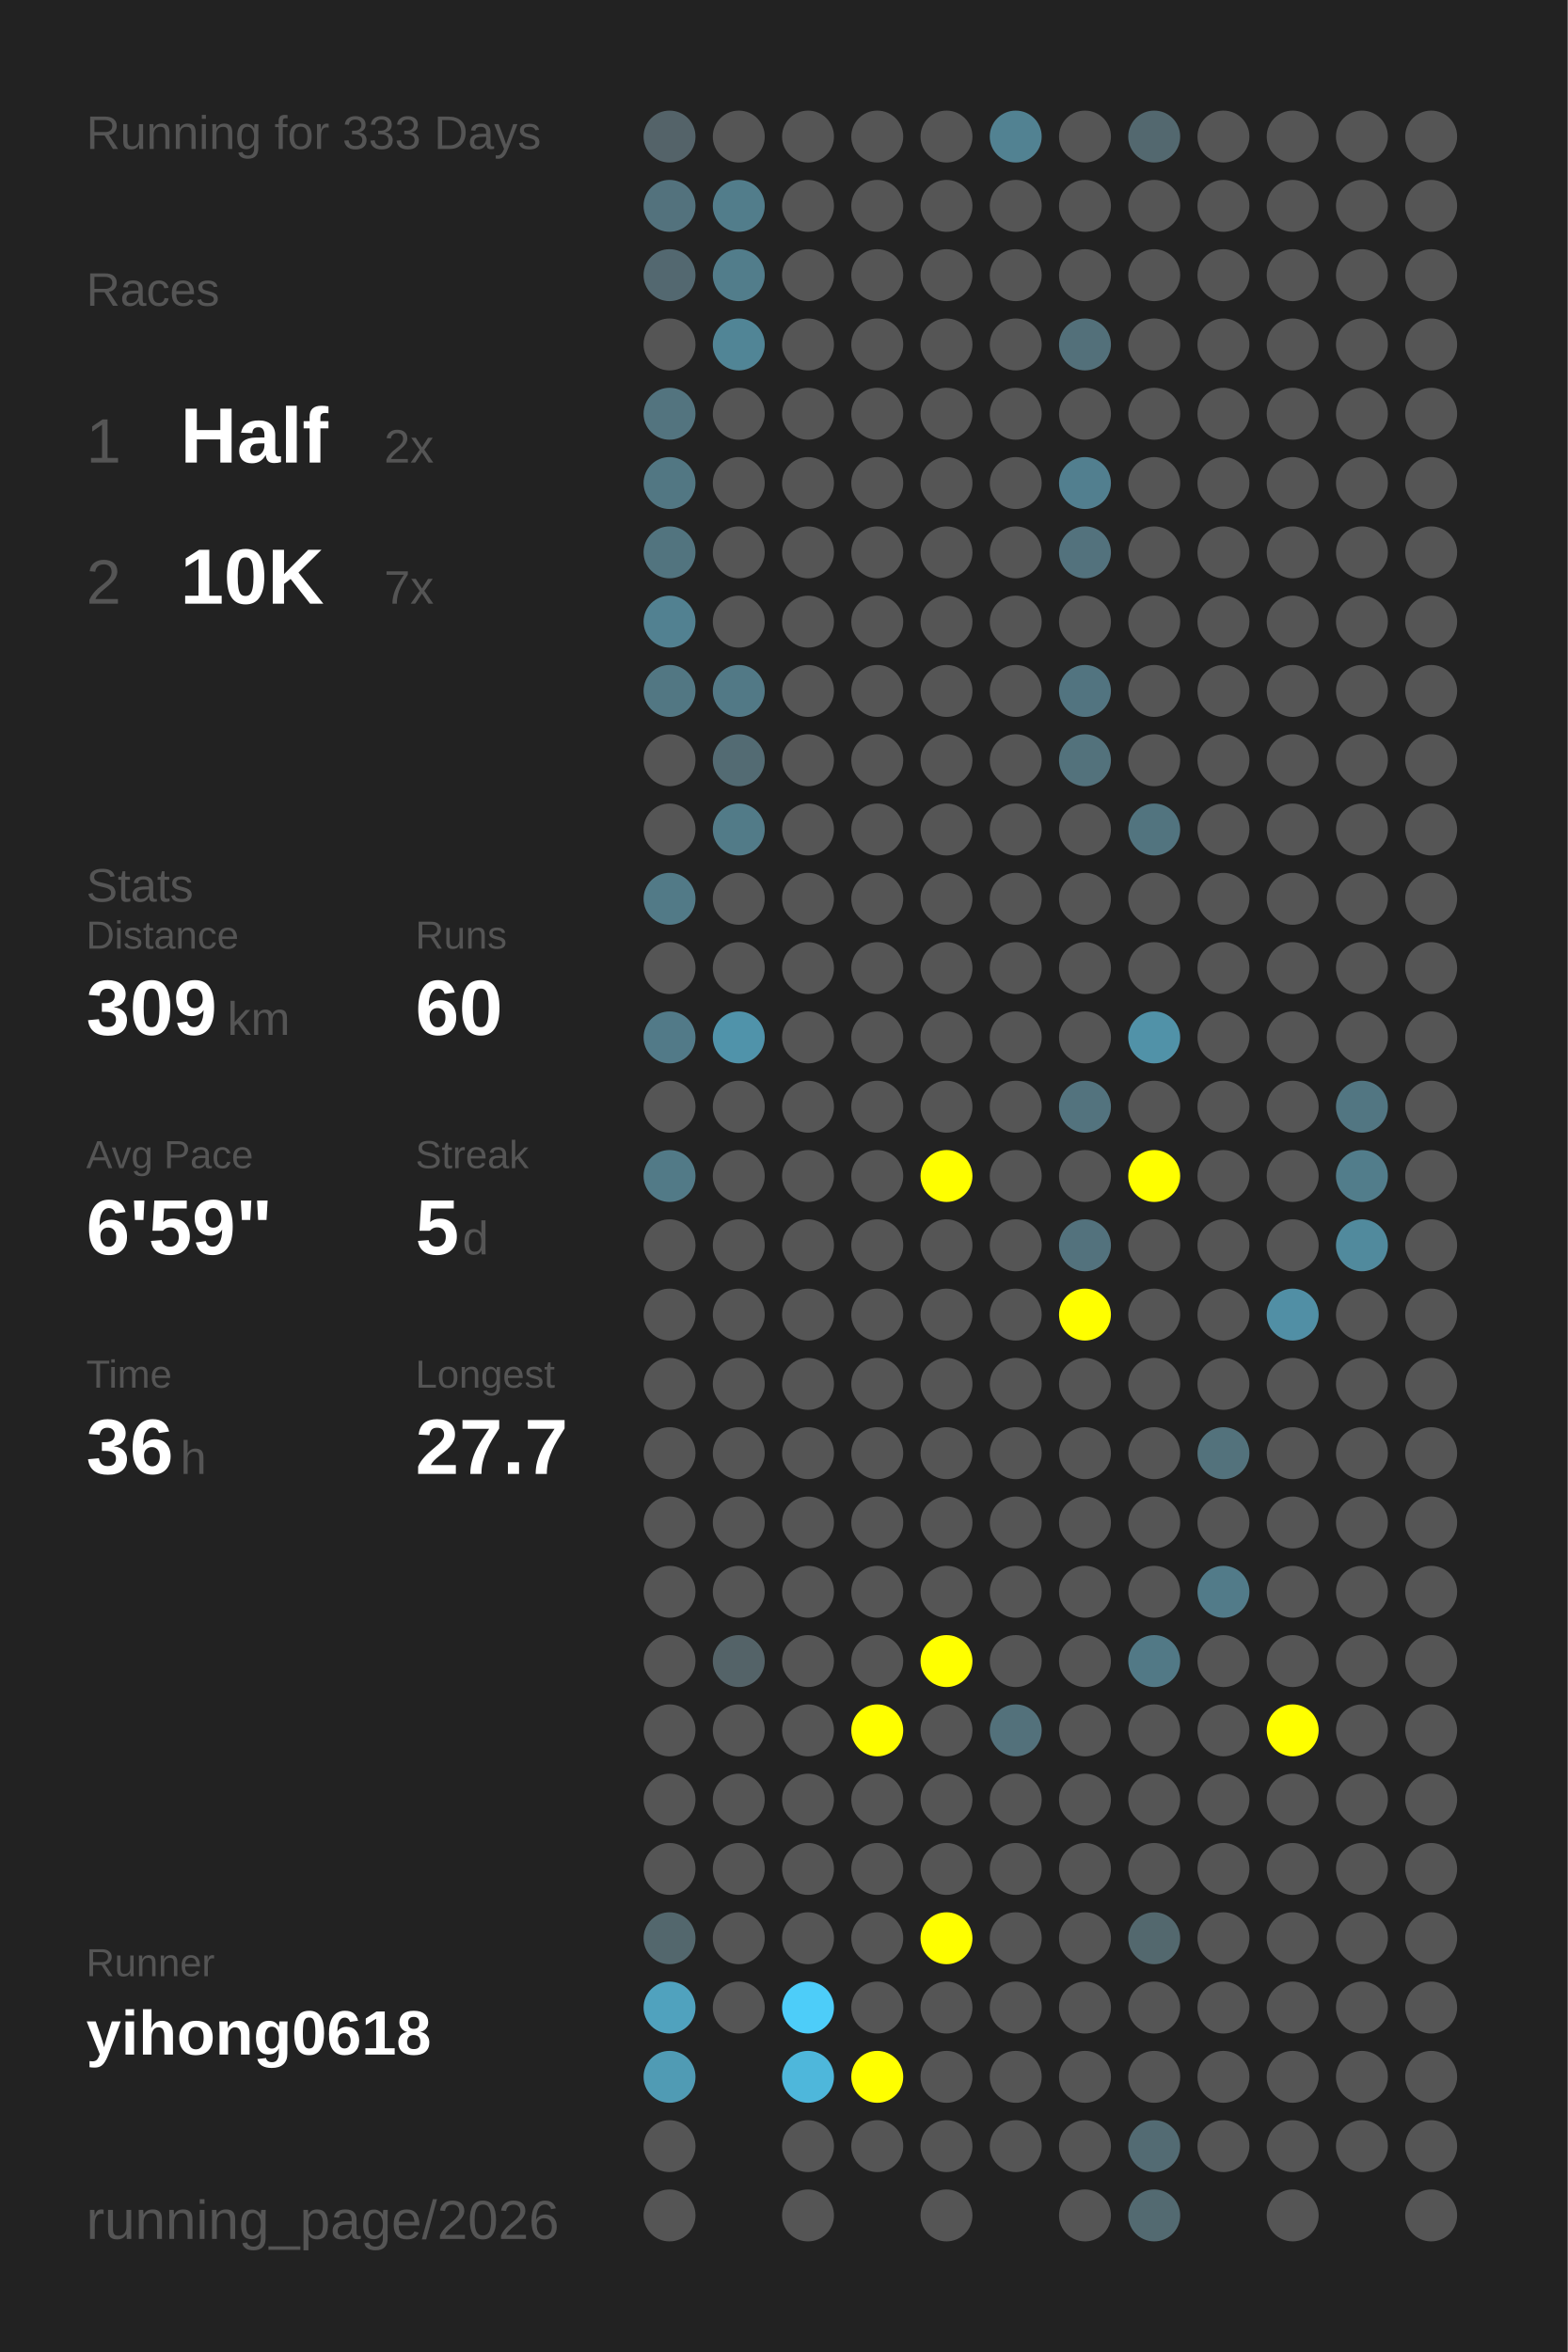
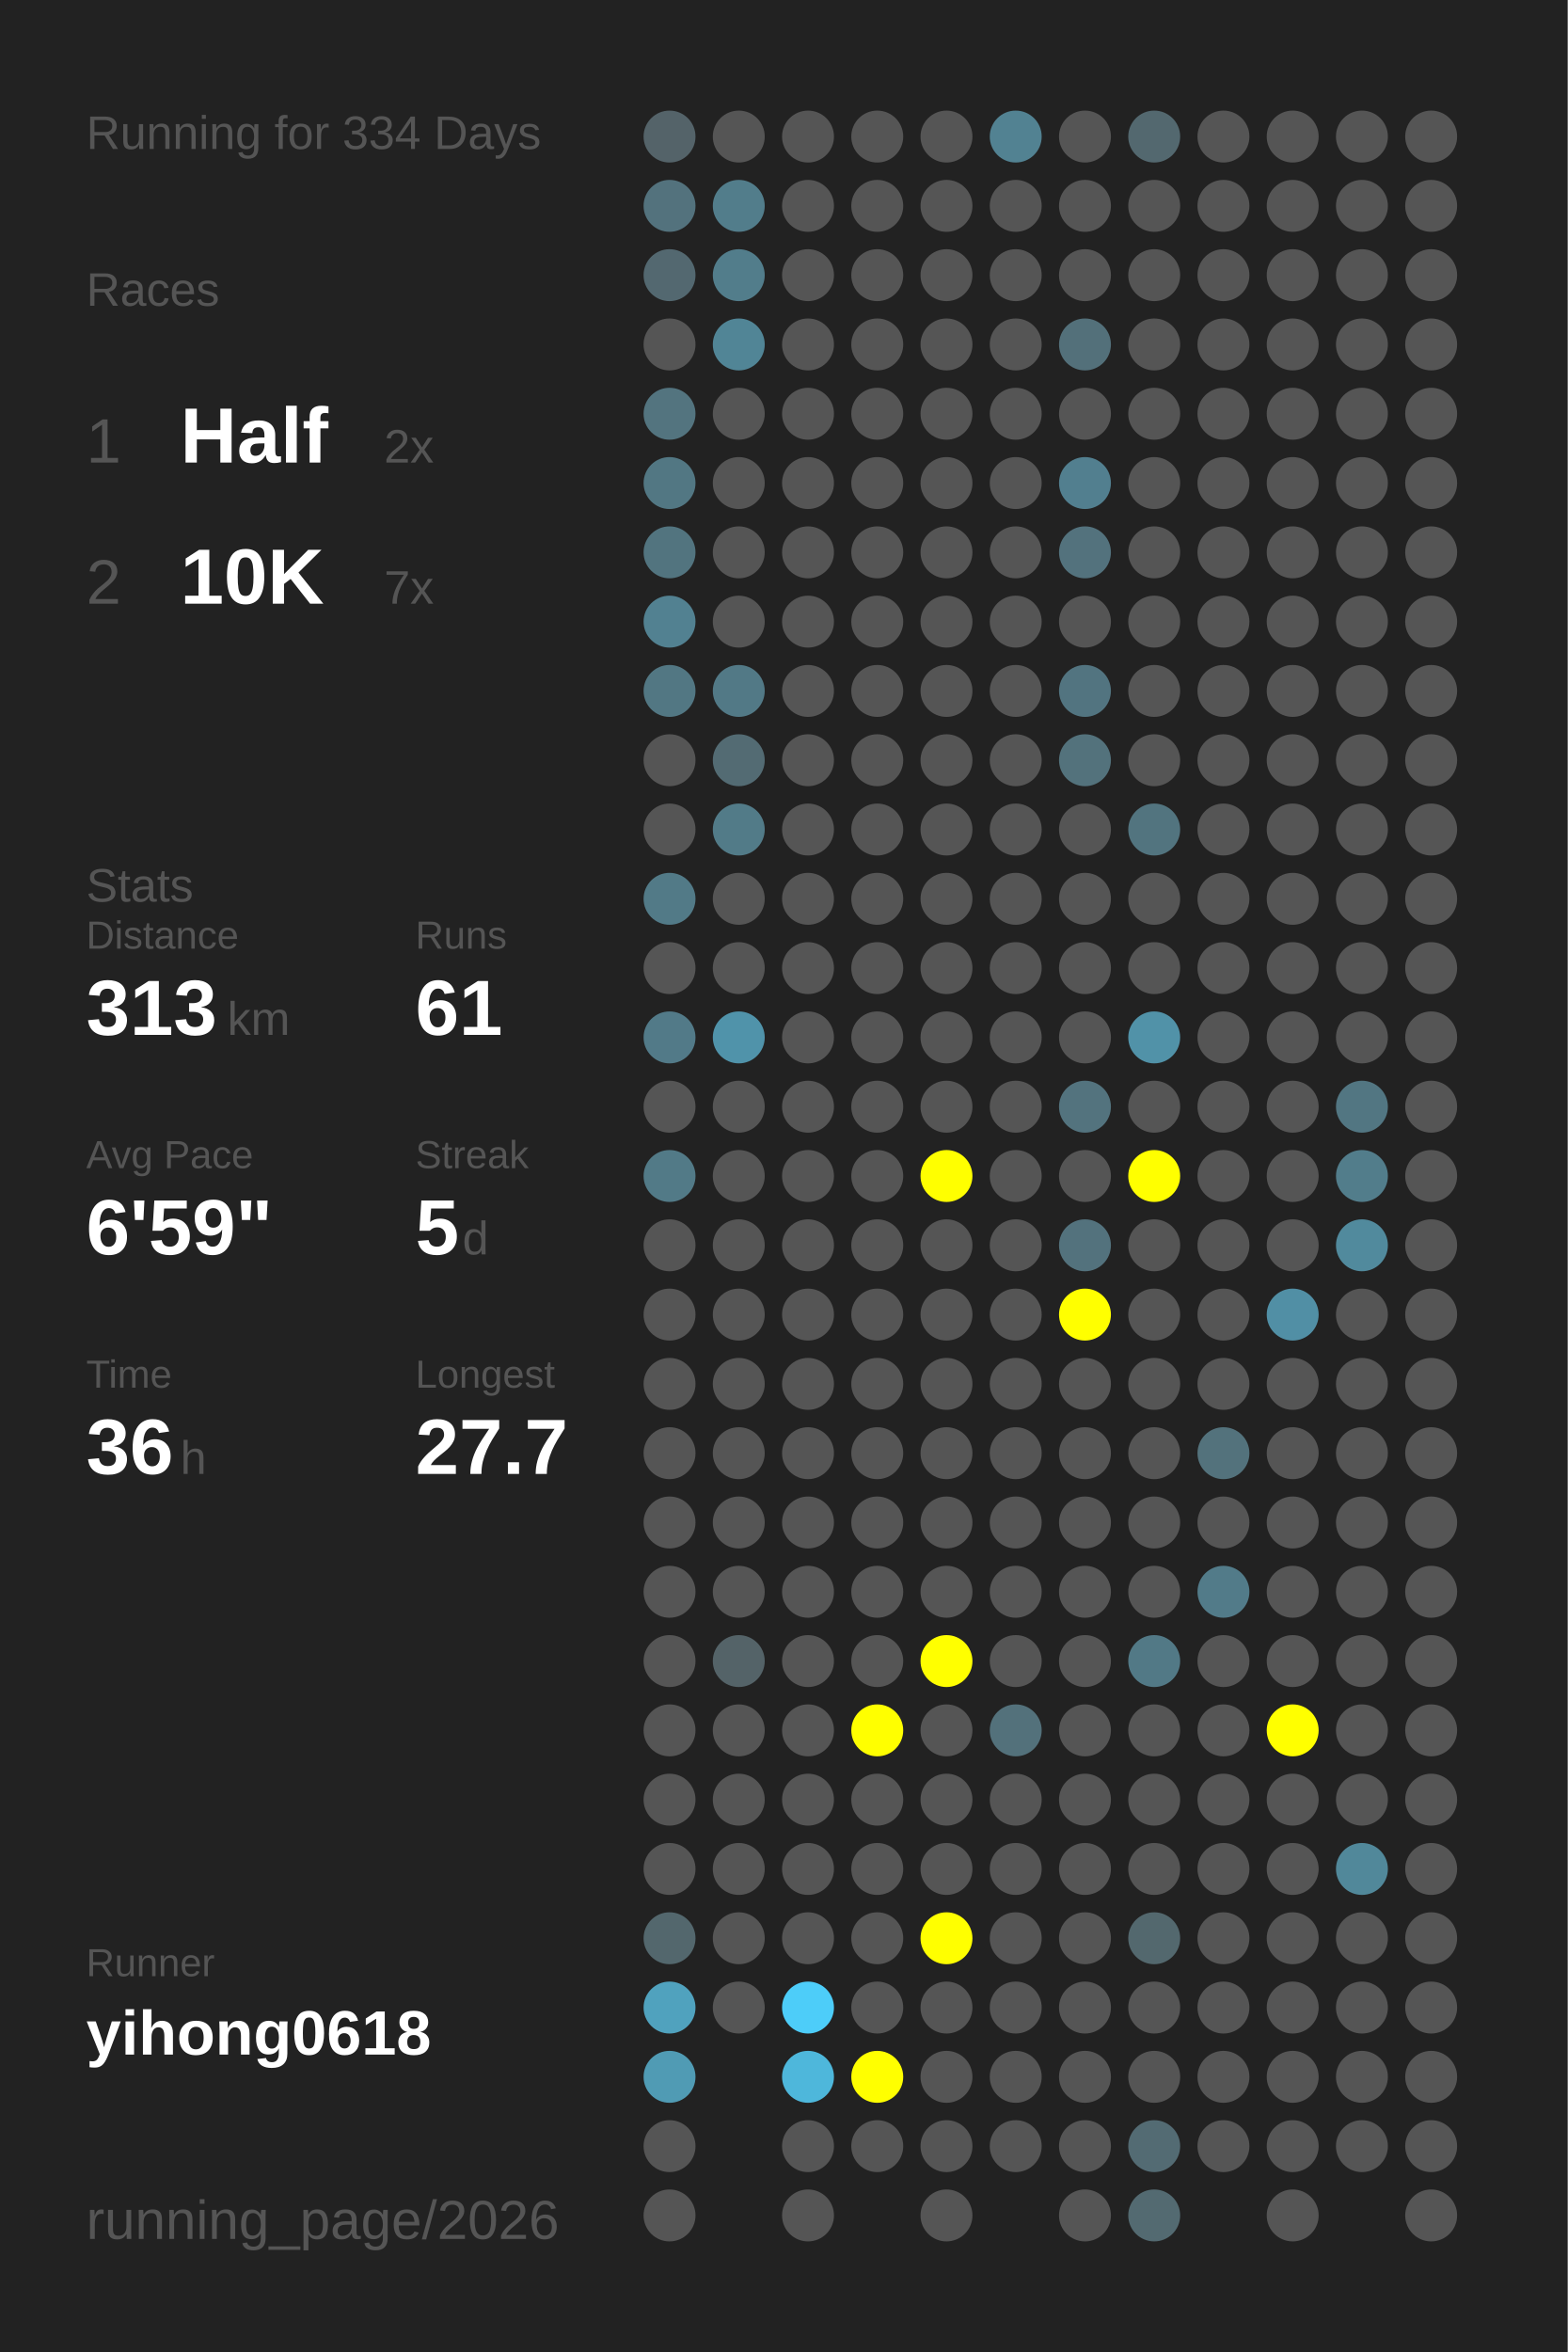
<svg xmlns="http://www.w3.org/2000/svg" baseProfile="full" height="300mm" version="1.1" viewBox="0,0,200,300" width="200mm">
  <defs />
  <rect fill="#222222" height="300" width="200" x="0" y="0" />
-   <text fill="#555555" style="font-size:6px; font-family:Arial;" x="11" y="19">Running for 333 Days</text>
+   <text fill="#555555" style="font-size:6px; font-family:Arial;" x="11" y="19">Running for 334 Days</text>
  <text fill="#555555" style="font-size:6px; font-family:Arial;" x="11" y="39">Races</text>
  <text fill="#555555" style="font-size:8px; font-family:Arial;" x="11" y="59">1</text>
  <text fill="#FFFFFF" style="font-size:10px; font-family:Arial; font-weight:bold;" x="23" y="59">Half</text>
  <text fill="#555555" style="font-size:6px; font-family:Arial;" x="49" y="59">2x</text>
  <text fill="#555555" style="font-size:8px; font-family:Arial;" x="11" y="77">2</text>
  <text fill="#FFFFFF" style="font-size:10px; font-family:Arial; font-weight:bold;" x="23" y="77">10K</text>
  <text fill="#555555" style="font-size:6px; font-family:Arial;" x="49" y="77">7x</text>
  <text fill="#555555" style="font-size:6px; font-family:Arial;" x="11" y="115">Stats</text>
  <text fill="#555555" style="font-size:5px; font-family:Arial;" x="11" y="121">Distance</text>
-   <text fill="#FFFFFF" style="font-size:10px; font-family:Arial; font-weight:bold;" x="11" y="132">309</text>
+   <text fill="#FFFFFF" style="font-size:10px; font-family:Arial; font-weight:bold;" x="11" y="132">313</text>
  <text fill="#555555" style="font-size:6px; font-family:Arial;" x="29" y="132">km</text>
  <text fill="#555555" style="font-size:5px; font-family:Arial;" x="53" y="121">Runs</text>
-   <text fill="#FFFFFF" style="font-size:10px; font-family:Arial; font-weight:bold;" x="53" y="132">60</text>
+   <text fill="#FFFFFF" style="font-size:10px; font-family:Arial; font-weight:bold;" x="53" y="132">61</text>
  <text fill="#555555" style="font-size:5px; font-family:Arial;" x="11" y="149">Avg Pace</text>
  <text fill="#FFFFFF" style="font-size:10px; font-family:Arial; font-weight:bold;" x="11" y="160">6'59"</text>
  <text fill="#555555" style="font-size:5px; font-family:Arial;" x="53" y="149">Streak</text>
  <text fill="#FFFFFF" style="font-size:10px; font-family:Arial; font-weight:bold;" x="53" y="160">5</text>
  <text fill="#555555" style="font-size:6px; font-family:Arial;" x="59" y="160">d</text>
  <text fill="#555555" style="font-size:5px; font-family:Arial;" x="11" y="177">Time</text>
  <text fill="#FFFFFF" style="font-size:10px; font-family:Arial; font-weight:bold;" x="11" y="188">36</text>
  <text fill="#555555" style="font-size:6px; font-family:Arial;" x="23" y="188">h</text>
  <text fill="#555555" style="font-size:5px; font-family:Arial;" x="53" y="177">Longest</text>
  <text fill="#FFFFFF" style="font-size:10px; font-family:Arial; font-weight:bold;" x="53" y="188">27.7</text>
  <text fill="#555555" style="font-size:5px; font-family:Arial;" x="11" y="252.065">Runner</text>
  <text fill="#FFFFFF" style="font-size:8px; font-family:Arial; font-weight:bold;" x="11" y="262.065">yihong0618</text>
  <text fill="#555555" style="font-size:7px; font-family:Arial;" x="11" y="285.581">running_page/2026</text>
  <circle cx="85.417" cy="17.419" fill="#546369" r="3.312" />
  <circle cx="85.417" cy="26.258" fill="#53727d" r="3.312" />
  <circle cx="85.417" cy="35.097" fill="#536870" r="3.312" />
  <circle cx="85.417" cy="43.935" fill="#555555" r="3.312" />
  <circle cx="85.417" cy="52.774" fill="#53747f" r="3.312" />
  <circle cx="85.417" cy="61.613" fill="#527783" r="3.312" />
  <circle cx="85.417" cy="70.452" fill="#52747f" r="3.312" />
  <circle cx="85.417" cy="79.29" fill="#528191" r="3.312" />
  <circle cx="85.417" cy="88.129" fill="#527783" r="3.312" />
  <circle cx="85.417" cy="96.968" fill="#555555" r="3.312" />
  <circle cx="85.417" cy="105.806" fill="#555555" r="3.312" />
  <circle cx="85.417" cy="114.645" fill="#527a87" r="3.312" />
  <circle cx="85.417" cy="123.484" fill="#555555" r="3.312" />
  <circle cx="85.417" cy="132.323" fill="#527a88" r="3.312" />
  <circle cx="85.417" cy="141.161" fill="#555555" r="3.312" />
  <circle cx="85.417" cy="150" fill="#527a87" r="3.312" />
  <circle cx="85.417" cy="158.839" fill="#555555" r="3.312" />
  <circle cx="85.417" cy="167.677" fill="#555555" r="3.312" />
  <circle cx="85.417" cy="176.516" fill="#555555" r="3.312" />
  <circle cx="85.417" cy="185.355" fill="#555555" r="3.312" />
  <circle cx="85.417" cy="194.194" fill="#555555" r="3.312" />
  <circle cx="85.417" cy="203.032" fill="#555555" r="3.312" />
  <circle cx="85.417" cy="211.871" fill="#555555" r="3.312" />
  <circle cx="85.417" cy="220.71" fill="#555555" r="3.312" />
  <circle cx="85.417" cy="229.548" fill="#555555" r="3.312" />
  <circle cx="85.417" cy="238.387" fill="#555555" r="3.312" />
  <circle cx="85.417" cy="247.226" fill="#53676d" r="3.312" />
  <circle cx="85.417" cy="256.065" fill="#50a2be" r="3.312" />
  <circle cx="85.417" cy="264.903" fill="#509bb4" r="3.312" />
  <circle cx="85.417" cy="273.742" fill="#555555" r="3.312" />
  <circle cx="85.417" cy="282.581" fill="#555555" r="3.312" />
  <circle cx="94.25" cy="17.419" fill="#555555" r="3.312" />
  <circle cx="94.25" cy="26.258" fill="#527d8b" r="3.312" />
  <circle cx="94.25" cy="35.097" fill="#527d8b" r="3.312" />
  <circle cx="94.25" cy="43.935" fill="#518596" r="3.312" />
  <circle cx="94.25" cy="52.774" fill="#555555" r="3.312" />
  <circle cx="94.25" cy="61.613" fill="#555555" r="3.312" />
  <circle cx="94.25" cy="70.452" fill="#555555" r="3.312" />
  <circle cx="94.25" cy="79.29" fill="#555555" r="3.312" />
  <circle cx="94.25" cy="88.129" fill="#527986" r="3.312" />
  <circle cx="94.25" cy="96.968" fill="#536b73" r="3.312" />
  <circle cx="94.25" cy="105.806" fill="#527b88" r="3.312" />
  <circle cx="94.25" cy="114.645" fill="#555555" r="3.312" />
  <circle cx="94.25" cy="123.484" fill="#555555" r="3.312" />
  <circle cx="94.25" cy="132.323" fill="#5093aa" r="3.312" />
  <circle cx="94.25" cy="141.161" fill="#555555" r="3.312" />
  <circle cx="94.25" cy="150" fill="#555555" r="3.312" />
  <circle cx="94.25" cy="158.839" fill="#555555" r="3.312" />
  <circle cx="94.25" cy="167.677" fill="#555555" r="3.312" />
  <circle cx="94.25" cy="176.516" fill="#555555" r="3.312" />
  <circle cx="94.25" cy="185.355" fill="#555555" r="3.312" />
  <circle cx="94.25" cy="194.194" fill="#555555" r="3.312" />
  <circle cx="94.25" cy="203.032" fill="#555555" r="3.312" />
  <circle cx="94.25" cy="211.871" fill="#546368" r="3.312" />
  <circle cx="94.25" cy="220.71" fill="#555555" r="3.312" />
  <circle cx="94.25" cy="229.548" fill="#555555" r="3.312" />
  <circle cx="94.25" cy="238.387" fill="#555555" r="3.312" />
  <circle cx="94.25" cy="247.226" fill="#555555" r="3.312" />
  <circle cx="94.25" cy="256.065" fill="#555555" r="3.312" />
  <circle cx="103.083" cy="17.419" fill="#555555" r="3.312" />
  <circle cx="103.083" cy="26.258" fill="#555555" r="3.312" />
  <circle cx="103.083" cy="35.097" fill="#555555" r="3.312" />
  <circle cx="103.083" cy="43.935" fill="#555555" r="3.312" />
  <circle cx="103.083" cy="52.774" fill="#555555" r="3.312" />
  <circle cx="103.083" cy="61.613" fill="#555555" r="3.312" />
  <circle cx="103.083" cy="70.452" fill="#555555" r="3.312" />
  <circle cx="103.083" cy="79.29" fill="#555555" r="3.312" />
  <circle cx="103.083" cy="88.129" fill="#555555" r="3.312" />
  <circle cx="103.083" cy="96.968" fill="#555555" r="3.312" />
  <circle cx="103.083" cy="105.806" fill="#555555" r="3.312" />
  <circle cx="103.083" cy="114.645" fill="#555555" r="3.312" />
  <circle cx="103.083" cy="123.484" fill="#555555" r="3.312" />
  <circle cx="103.083" cy="132.323" fill="#555555" r="3.312" />
  <circle cx="103.083" cy="141.161" fill="#555555" r="3.312" />
  <circle cx="103.083" cy="150" fill="#555555" r="3.312" />
  <circle cx="103.083" cy="158.839" fill="#555555" r="3.312" />
  <circle cx="103.083" cy="167.677" fill="#555555" r="3.312" />
  <circle cx="103.083" cy="176.516" fill="#555555" r="3.312" />
  <circle cx="103.083" cy="185.355" fill="#555555" r="3.312" />
  <circle cx="103.083" cy="194.194" fill="#555555" r="3.312" />
  <circle cx="103.083" cy="203.032" fill="#555555" r="3.312" />
  <circle cx="103.083" cy="211.871" fill="#555555" r="3.312" />
  <circle cx="103.083" cy="220.71" fill="#555555" r="3.312" />
  <circle cx="103.083" cy="229.548" fill="#555555" r="3.312" />
  <circle cx="103.083" cy="238.387" fill="#555555" r="3.312" />
  <circle cx="103.083" cy="247.226" fill="#555555" r="3.312" />
  <circle cx="103.083" cy="256.065" fill="#4dcdf9" r="3.312" />
  <circle cx="103.083" cy="264.903" fill="#4eb7db" r="3.312" />
  <circle cx="103.083" cy="273.742" fill="#555555" r="3.312" />
  <circle cx="103.083" cy="282.581" fill="#555555" r="3.312" />
  <circle cx="111.917" cy="17.419" fill="#555555" r="3.312" />
  <circle cx="111.917" cy="26.258" fill="#555555" r="3.312" />
  <circle cx="111.917" cy="35.097" fill="#555555" r="3.312" />
  <circle cx="111.917" cy="43.935" fill="#555555" r="3.312" />
  <circle cx="111.917" cy="52.774" fill="#555555" r="3.312" />
  <circle cx="111.917" cy="61.613" fill="#555555" r="3.312" />
  <circle cx="111.917" cy="70.452" fill="#555555" r="3.312" />
  <circle cx="111.917" cy="79.29" fill="#555555" r="3.312" />
  <circle cx="111.917" cy="88.129" fill="#555555" r="3.312" />
  <circle cx="111.917" cy="96.968" fill="#555555" r="3.312" />
  <circle cx="111.917" cy="105.806" fill="#555555" r="3.312" />
  <circle cx="111.917" cy="114.645" fill="#555555" r="3.312" />
  <circle cx="111.917" cy="123.484" fill="#555555" r="3.312" />
  <circle cx="111.917" cy="132.323" fill="#555555" r="3.312" />
  <circle cx="111.917" cy="141.161" fill="#555555" r="3.312" />
  <circle cx="111.917" cy="150" fill="#555555" r="3.312" />
  <circle cx="111.917" cy="158.839" fill="#555555" r="3.312" />
  <circle cx="111.917" cy="167.677" fill="#555555" r="3.312" />
  <circle cx="111.917" cy="176.516" fill="#555555" r="3.312" />
  <circle cx="111.917" cy="185.355" fill="#555555" r="3.312" />
  <circle cx="111.917" cy="194.194" fill="#555555" r="3.312" />
  <circle cx="111.917" cy="203.032" fill="#555555" r="3.312" />
  <circle cx="111.917" cy="211.871" fill="#555555" r="3.312" />
  <circle cx="111.917" cy="220.71" fill="#FFFF00" r="3.312" />
  <circle cx="111.917" cy="229.548" fill="#555555" r="3.312" />
  <circle cx="111.917" cy="238.387" fill="#555555" r="3.312" />
  <circle cx="111.917" cy="247.226" fill="#555555" r="3.312" />
  <circle cx="111.917" cy="256.065" fill="#555555" r="3.312" />
  <circle cx="111.917" cy="264.903" fill="#FFFF00" r="3.312" />
  <circle cx="111.917" cy="273.742" fill="#555555" r="3.312" />
  <circle cx="120.75" cy="17.419" fill="#555555" r="3.312" />
  <circle cx="120.75" cy="26.258" fill="#555555" r="3.312" />
  <circle cx="120.75" cy="35.097" fill="#555555" r="3.312" />
  <circle cx="120.75" cy="43.935" fill="#555555" r="3.312" />
  <circle cx="120.75" cy="52.774" fill="#555555" r="3.312" />
  <circle cx="120.75" cy="61.613" fill="#555555" r="3.312" />
  <circle cx="120.75" cy="70.452" fill="#555555" r="3.312" />
  <circle cx="120.75" cy="79.29" fill="#555555" r="3.312" />
  <circle cx="120.75" cy="88.129" fill="#555555" r="3.312" />
  <circle cx="120.75" cy="96.968" fill="#555555" r="3.312" />
  <circle cx="120.75" cy="105.806" fill="#555555" r="3.312" />
  <circle cx="120.75" cy="114.645" fill="#555555" r="3.312" />
  <circle cx="120.75" cy="123.484" fill="#555555" r="3.312" />
  <circle cx="120.75" cy="132.323" fill="#555555" r="3.312" />
  <circle cx="120.75" cy="141.161" fill="#555555" r="3.312" />
  <circle cx="120.75" cy="150" fill="#FFFF00" r="3.312" />
  <circle cx="120.75" cy="158.839" fill="#555555" r="3.312" />
  <circle cx="120.75" cy="167.677" fill="#555555" r="3.312" />
  <circle cx="120.75" cy="176.516" fill="#555555" r="3.312" />
  <circle cx="120.75" cy="185.355" fill="#555555" r="3.312" />
  <circle cx="120.75" cy="194.194" fill="#555555" r="3.312" />
  <circle cx="120.75" cy="203.032" fill="#555555" r="3.312" />
  <circle cx="120.75" cy="211.871" fill="#FFFF00" r="3.312" />
  <circle cx="120.75" cy="220.71" fill="#555555" r="3.312" />
  <circle cx="120.75" cy="229.548" fill="#555555" r="3.312" />
  <circle cx="120.75" cy="238.387" fill="#555555" r="3.312" />
  <circle cx="120.75" cy="247.226" fill="#FFFF00" r="3.312" />
  <circle cx="120.75" cy="256.065" fill="#555555" r="3.312" />
  <circle cx="120.75" cy="264.903" fill="#555555" r="3.312" />
  <circle cx="120.75" cy="273.742" fill="#555555" r="3.312" />
  <circle cx="120.75" cy="282.581" fill="#555555" r="3.312" />
  <circle cx="129.583" cy="17.419" fill="#528292" r="3.312" />
  <circle cx="129.583" cy="26.258" fill="#555555" r="3.312" />
  <circle cx="129.583" cy="35.097" fill="#555555" r="3.312" />
  <circle cx="129.583" cy="43.935" fill="#555555" r="3.312" />
  <circle cx="129.583" cy="52.774" fill="#555555" r="3.312" />
  <circle cx="129.583" cy="61.613" fill="#555555" r="3.312" />
  <circle cx="129.583" cy="70.452" fill="#555555" r="3.312" />
  <circle cx="129.583" cy="79.29" fill="#555555" r="3.312" />
  <circle cx="129.583" cy="88.129" fill="#555555" r="3.312" />
  <circle cx="129.583" cy="96.968" fill="#555555" r="3.312" />
  <circle cx="129.583" cy="105.806" fill="#555555" r="3.312" />
  <circle cx="129.583" cy="114.645" fill="#555555" r="3.312" />
  <circle cx="129.583" cy="123.484" fill="#555555" r="3.312" />
  <circle cx="129.583" cy="132.323" fill="#555555" r="3.312" />
  <circle cx="129.583" cy="141.161" fill="#555555" r="3.312" />
  <circle cx="129.583" cy="150" fill="#555555" r="3.312" />
  <circle cx="129.583" cy="158.839" fill="#555555" r="3.312" />
  <circle cx="129.583" cy="167.677" fill="#555555" r="3.312" />
  <circle cx="129.583" cy="176.516" fill="#555555" r="3.312" />
  <circle cx="129.583" cy="185.355" fill="#555555" r="3.312" />
  <circle cx="129.583" cy="194.194" fill="#555555" r="3.312" />
  <circle cx="129.583" cy="203.032" fill="#555555" r="3.312" />
  <circle cx="129.583" cy="211.871" fill="#555555" r="3.312" />
  <circle cx="129.583" cy="220.71" fill="#53717b" r="3.312" />
  <circle cx="129.583" cy="229.548" fill="#555555" r="3.312" />
  <circle cx="129.583" cy="238.387" fill="#555555" r="3.312" />
  <circle cx="129.583" cy="247.226" fill="#555555" r="3.312" />
  <circle cx="129.583" cy="256.065" fill="#555555" r="3.312" />
  <circle cx="129.583" cy="264.903" fill="#555555" r="3.312" />
  <circle cx="129.583" cy="273.742" fill="#555555" r="3.312" />
  <circle cx="138.417" cy="17.419" fill="#555555" r="3.312" />
  <circle cx="138.417" cy="26.258" fill="#555555" r="3.312" />
  <circle cx="138.417" cy="35.097" fill="#555555" r="3.312" />
  <circle cx="138.417" cy="43.935" fill="#53707a" r="3.312" />
  <circle cx="138.417" cy="52.774" fill="#555555" r="3.312" />
  <circle cx="138.417" cy="61.613" fill="#527f8f" r="3.312" />
  <circle cx="138.417" cy="70.452" fill="#53727d" r="3.312" />
  <circle cx="138.417" cy="79.29" fill="#555555" r="3.312" />
  <circle cx="138.417" cy="88.129" fill="#527480" r="3.312" />
  <circle cx="138.417" cy="96.968" fill="#53727c" r="3.312" />
  <circle cx="138.417" cy="105.806" fill="#555555" r="3.312" />
  <circle cx="138.417" cy="114.645" fill="#555555" r="3.312" />
  <circle cx="138.417" cy="123.484" fill="#555555" r="3.312" />
  <circle cx="138.417" cy="132.323" fill="#555555" r="3.312" />
  <circle cx="138.417" cy="141.161" fill="#53737e" r="3.312" />
  <circle cx="138.417" cy="150" fill="#555555" r="3.312" />
  <circle cx="138.417" cy="158.839" fill="#53727d" r="3.312" />
  <circle cx="138.417" cy="167.677" fill="#FFFF00" r="3.312" />
  <circle cx="138.417" cy="176.516" fill="#555555" r="3.312" />
  <circle cx="138.417" cy="185.355" fill="#555555" r="3.312" />
  <circle cx="138.417" cy="194.194" fill="#555555" r="3.312" />
  <circle cx="138.417" cy="203.032" fill="#555555" r="3.312" />
  <circle cx="138.417" cy="211.871" fill="#555555" r="3.312" />
  <circle cx="138.417" cy="220.71" fill="#555555" r="3.312" />
  <circle cx="138.417" cy="229.548" fill="#555555" r="3.312" />
  <circle cx="138.417" cy="238.387" fill="#555555" r="3.312" />
  <circle cx="138.417" cy="247.226" fill="#555555" r="3.312" />
  <circle cx="138.417" cy="256.065" fill="#555555" r="3.312" />
  <circle cx="138.417" cy="264.903" fill="#555555" r="3.312" />
  <circle cx="138.417" cy="273.742" fill="#555555" r="3.312" />
  <circle cx="138.417" cy="282.581" fill="#555555" r="3.312" />
  <circle cx="147.25" cy="17.419" fill="#53686f" r="3.312" />
  <circle cx="147.25" cy="26.258" fill="#555555" r="3.312" />
  <circle cx="147.25" cy="35.097" fill="#555555" r="3.312" />
  <circle cx="147.25" cy="43.935" fill="#555555" r="3.312" />
  <circle cx="147.25" cy="52.774" fill="#555555" r="3.312" />
  <circle cx="147.25" cy="61.613" fill="#555555" r="3.312" />
  <circle cx="147.25" cy="70.452" fill="#555555" r="3.312" />
  <circle cx="147.25" cy="79.29" fill="#555555" r="3.312" />
  <circle cx="147.25" cy="88.129" fill="#555555" r="3.312" />
  <circle cx="147.25" cy="96.968" fill="#555555" r="3.312" />
  <circle cx="147.25" cy="105.806" fill="#52747f" r="3.312" />
  <circle cx="147.25" cy="114.645" fill="#555555" r="3.312" />
  <circle cx="147.25" cy="123.484" fill="#555555" r="3.312" />
  <circle cx="147.25" cy="132.323" fill="#5192a8" r="3.312" />
  <circle cx="147.25" cy="141.161" fill="#555555" r="3.312" />
  <circle cx="147.25" cy="150" fill="#FFFF00" r="3.312" />
  <circle cx="147.25" cy="158.839" fill="#555555" r="3.312" />
  <circle cx="147.25" cy="167.677" fill="#555555" r="3.312" />
  <circle cx="147.25" cy="176.516" fill="#555555" r="3.312" />
  <circle cx="147.25" cy="185.355" fill="#555555" r="3.312" />
  <circle cx="147.25" cy="194.194" fill="#555555" r="3.312" />
  <circle cx="147.25" cy="203.032" fill="#555555" r="3.312" />
  <circle cx="147.25" cy="211.871" fill="#527986" r="3.312" />
  <circle cx="147.25" cy="220.71" fill="#555555" r="3.312" />
  <circle cx="147.25" cy="229.548" fill="#555555" r="3.312" />
  <circle cx="147.25" cy="238.387" fill="#555555" r="3.312" />
  <circle cx="147.25" cy="247.226" fill="#53686e" r="3.312" />
  <circle cx="147.25" cy="256.065" fill="#555555" r="3.312" />
  <circle cx="147.25" cy="264.903" fill="#555555" r="3.312" />
  <circle cx="147.25" cy="273.742" fill="#536b73" r="3.312" />
  <circle cx="147.25" cy="282.581" fill="#536a71" r="3.312" />
  <circle cx="156.083" cy="17.419" fill="#555555" r="3.312" />
  <circle cx="156.083" cy="26.258" fill="#555555" r="3.312" />
  <circle cx="156.083" cy="35.097" fill="#555555" r="3.312" />
  <circle cx="156.083" cy="43.935" fill="#555555" r="3.312" />
  <circle cx="156.083" cy="52.774" fill="#555555" r="3.312" />
  <circle cx="156.083" cy="61.613" fill="#555555" r="3.312" />
  <circle cx="156.083" cy="70.452" fill="#555555" r="3.312" />
  <circle cx="156.083" cy="79.29" fill="#555555" r="3.312" />
  <circle cx="156.083" cy="88.129" fill="#555555" r="3.312" />
  <circle cx="156.083" cy="96.968" fill="#555555" r="3.312" />
  <circle cx="156.083" cy="105.806" fill="#555555" r="3.312" />
  <circle cx="156.083" cy="114.645" fill="#555555" r="3.312" />
  <circle cx="156.083" cy="123.484" fill="#555555" r="3.312" />
  <circle cx="156.083" cy="132.323" fill="#555555" r="3.312" />
  <circle cx="156.083" cy="141.161" fill="#555555" r="3.312" />
  <circle cx="156.083" cy="150" fill="#555555" r="3.312" />
  <circle cx="156.083" cy="158.839" fill="#555555" r="3.312" />
  <circle cx="156.083" cy="167.677" fill="#555555" r="3.312" />
  <circle cx="156.083" cy="176.516" fill="#555555" r="3.312" />
  <circle cx="156.083" cy="185.355" fill="#53727c" r="3.312" />
  <circle cx="156.083" cy="194.194" fill="#555555" r="3.312" />
  <circle cx="156.083" cy="203.032" fill="#527b89" r="3.312" />
  <circle cx="156.083" cy="211.871" fill="#555555" r="3.312" />
  <circle cx="156.083" cy="220.71" fill="#555555" r="3.312" />
  <circle cx="156.083" cy="229.548" fill="#555555" r="3.312" />
  <circle cx="156.083" cy="238.387" fill="#555555" r="3.312" />
  <circle cx="156.083" cy="247.226" fill="#555555" r="3.312" />
  <circle cx="156.083" cy="256.065" fill="#555555" r="3.312" />
  <circle cx="156.083" cy="264.903" fill="#555555" r="3.312" />
  <circle cx="156.083" cy="273.742" fill="#555555" r="3.312" />
  <circle cx="164.917" cy="17.419" fill="#555555" r="3.312" />
  <circle cx="164.917" cy="26.258" fill="#555555" r="3.312" />
  <circle cx="164.917" cy="35.097" fill="#555555" r="3.312" />
  <circle cx="164.917" cy="43.935" fill="#555555" r="3.312" />
  <circle cx="164.917" cy="52.774" fill="#555555" r="3.312" />
  <circle cx="164.917" cy="61.613" fill="#555555" r="3.312" />
  <circle cx="164.917" cy="70.452" fill="#555555" r="3.312" />
  <circle cx="164.917" cy="79.29" fill="#555555" r="3.312" />
  <circle cx="164.917" cy="88.129" fill="#555555" r="3.312" />
  <circle cx="164.917" cy="96.968" fill="#555555" r="3.312" />
  <circle cx="164.917" cy="105.806" fill="#555555" r="3.312" />
  <circle cx="164.917" cy="114.645" fill="#555555" r="3.312" />
  <circle cx="164.917" cy="123.484" fill="#555555" r="3.312" />
  <circle cx="164.917" cy="132.323" fill="#555555" r="3.312" />
  <circle cx="164.917" cy="141.161" fill="#555555" r="3.312" />
  <circle cx="164.917" cy="150" fill="#555555" r="3.312" />
  <circle cx="164.917" cy="158.839" fill="#555555" r="3.312" />
  <circle cx="164.917" cy="167.677" fill="#518fa5" r="3.312" />
  <circle cx="164.917" cy="176.516" fill="#555555" r="3.312" />
  <circle cx="164.917" cy="185.355" fill="#555555" r="3.312" />
  <circle cx="164.917" cy="194.194" fill="#555555" r="3.312" />
  <circle cx="164.917" cy="203.032" fill="#555555" r="3.312" />
  <circle cx="164.917" cy="211.871" fill="#555555" r="3.312" />
  <circle cx="164.917" cy="220.71" fill="#FFFF00" r="3.312" />
  <circle cx="164.917" cy="229.548" fill="#555555" r="3.312" />
  <circle cx="164.917" cy="238.387" fill="#555555" r="3.312" />
  <circle cx="164.917" cy="247.226" fill="#555555" r="3.312" />
  <circle cx="164.917" cy="256.065" fill="#555555" r="3.312" />
  <circle cx="164.917" cy="264.903" fill="#555555" r="3.312" />
  <circle cx="164.917" cy="273.742" fill="#555555" r="3.312" />
  <circle cx="164.917" cy="282.581" fill="#555555" r="3.312" />
  <circle cx="173.75" cy="17.419" fill="#555555" r="3.312" />
  <circle cx="173.75" cy="26.258" fill="#555555" r="3.312" />
  <circle cx="173.75" cy="35.097" fill="#555555" r="3.312" />
  <circle cx="173.75" cy="43.935" fill="#555555" r="3.312" />
  <circle cx="173.75" cy="52.774" fill="#555555" r="3.312" />
  <circle cx="173.75" cy="61.613" fill="#555555" r="3.312" />
  <circle cx="173.75" cy="70.452" fill="#555555" r="3.312" />
  <circle cx="173.75" cy="79.29" fill="#555555" r="3.312" />
  <circle cx="173.75" cy="88.129" fill="#555555" r="3.312" />
  <circle cx="173.75" cy="96.968" fill="#555555" r="3.312" />
  <circle cx="173.75" cy="105.806" fill="#555555" r="3.312" />
  <circle cx="173.75" cy="114.645" fill="#555555" r="3.312" />
  <circle cx="173.75" cy="123.484" fill="#555555" r="3.312" />
  <circle cx="173.75" cy="132.323" fill="#555555" r="3.312" />
  <circle cx="173.75" cy="141.161" fill="#527682" r="3.312" />
  <circle cx="173.75" cy="150" fill="#527d8b" r="3.312" />
  <circle cx="173.75" cy="158.839" fill="#518a9d" r="3.312" />
  <circle cx="173.75" cy="167.677" fill="#555555" r="3.312" />
  <circle cx="173.75" cy="176.516" fill="#555555" r="3.312" />
  <circle cx="173.75" cy="185.355" fill="#555555" r="3.312" />
  <circle cx="173.75" cy="194.194" fill="#555555" r="3.312" />
  <circle cx="173.75" cy="203.032" fill="#555555" r="3.312" />
  <circle cx="173.75" cy="211.871" fill="#555555" r="3.312" />
  <circle cx="173.75" cy="220.71" fill="#555555" r="3.312" />
  <circle cx="173.75" cy="229.548" fill="#555555" r="3.312" />
-   <circle cx="173.75" cy="238.387" fill="#555555" r="3.312" />
+   <circle cx="173.75" cy="238.387" fill="#51889a" r="3.312" />
  <circle cx="173.75" cy="247.226" fill="#555555" r="3.312" />
  <circle cx="173.75" cy="256.065" fill="#555555" r="3.312" />
  <circle cx="173.75" cy="264.903" fill="#555555" r="3.312" />
  <circle cx="173.75" cy="273.742" fill="#555555" r="3.312" />
  <circle cx="182.583" cy="17.419" fill="#555555" r="3.312" />
  <circle cx="182.583" cy="26.258" fill="#555555" r="3.312" />
  <circle cx="182.583" cy="35.097" fill="#555555" r="3.312" />
  <circle cx="182.583" cy="43.935" fill="#555555" r="3.312" />
  <circle cx="182.583" cy="52.774" fill="#555555" r="3.312" />
  <circle cx="182.583" cy="61.613" fill="#555555" r="3.312" />
  <circle cx="182.583" cy="70.452" fill="#555555" r="3.312" />
  <circle cx="182.583" cy="79.29" fill="#555555" r="3.312" />
  <circle cx="182.583" cy="88.129" fill="#555555" r="3.312" />
  <circle cx="182.583" cy="96.968" fill="#555555" r="3.312" />
  <circle cx="182.583" cy="105.806" fill="#555555" r="3.312" />
  <circle cx="182.583" cy="114.645" fill="#555555" r="3.312" />
  <circle cx="182.583" cy="123.484" fill="#555555" r="3.312" />
  <circle cx="182.583" cy="132.323" fill="#555555" r="3.312" />
  <circle cx="182.583" cy="141.161" fill="#555555" r="3.312" />
  <circle cx="182.583" cy="150" fill="#555555" r="3.312" />
  <circle cx="182.583" cy="158.839" fill="#555555" r="3.312" />
  <circle cx="182.583" cy="167.677" fill="#555555" r="3.312" />
  <circle cx="182.583" cy="176.516" fill="#555555" r="3.312" />
  <circle cx="182.583" cy="185.355" fill="#555555" r="3.312" />
  <circle cx="182.583" cy="194.194" fill="#555555" r="3.312" />
  <circle cx="182.583" cy="203.032" fill="#555555" r="3.312" />
  <circle cx="182.583" cy="211.871" fill="#555555" r="3.312" />
  <circle cx="182.583" cy="220.71" fill="#555555" r="3.312" />
  <circle cx="182.583" cy="229.548" fill="#555555" r="3.312" />
  <circle cx="182.583" cy="238.387" fill="#555555" r="3.312" />
  <circle cx="182.583" cy="247.226" fill="#555555" r="3.312" />
  <circle cx="182.583" cy="256.065" fill="#555555" r="3.312" />
  <circle cx="182.583" cy="264.903" fill="#555555" r="3.312" />
  <circle cx="182.583" cy="273.742" fill="#555555" r="3.312" />
  <circle cx="182.583" cy="282.581" fill="#555555" r="3.312" />
</svg>
